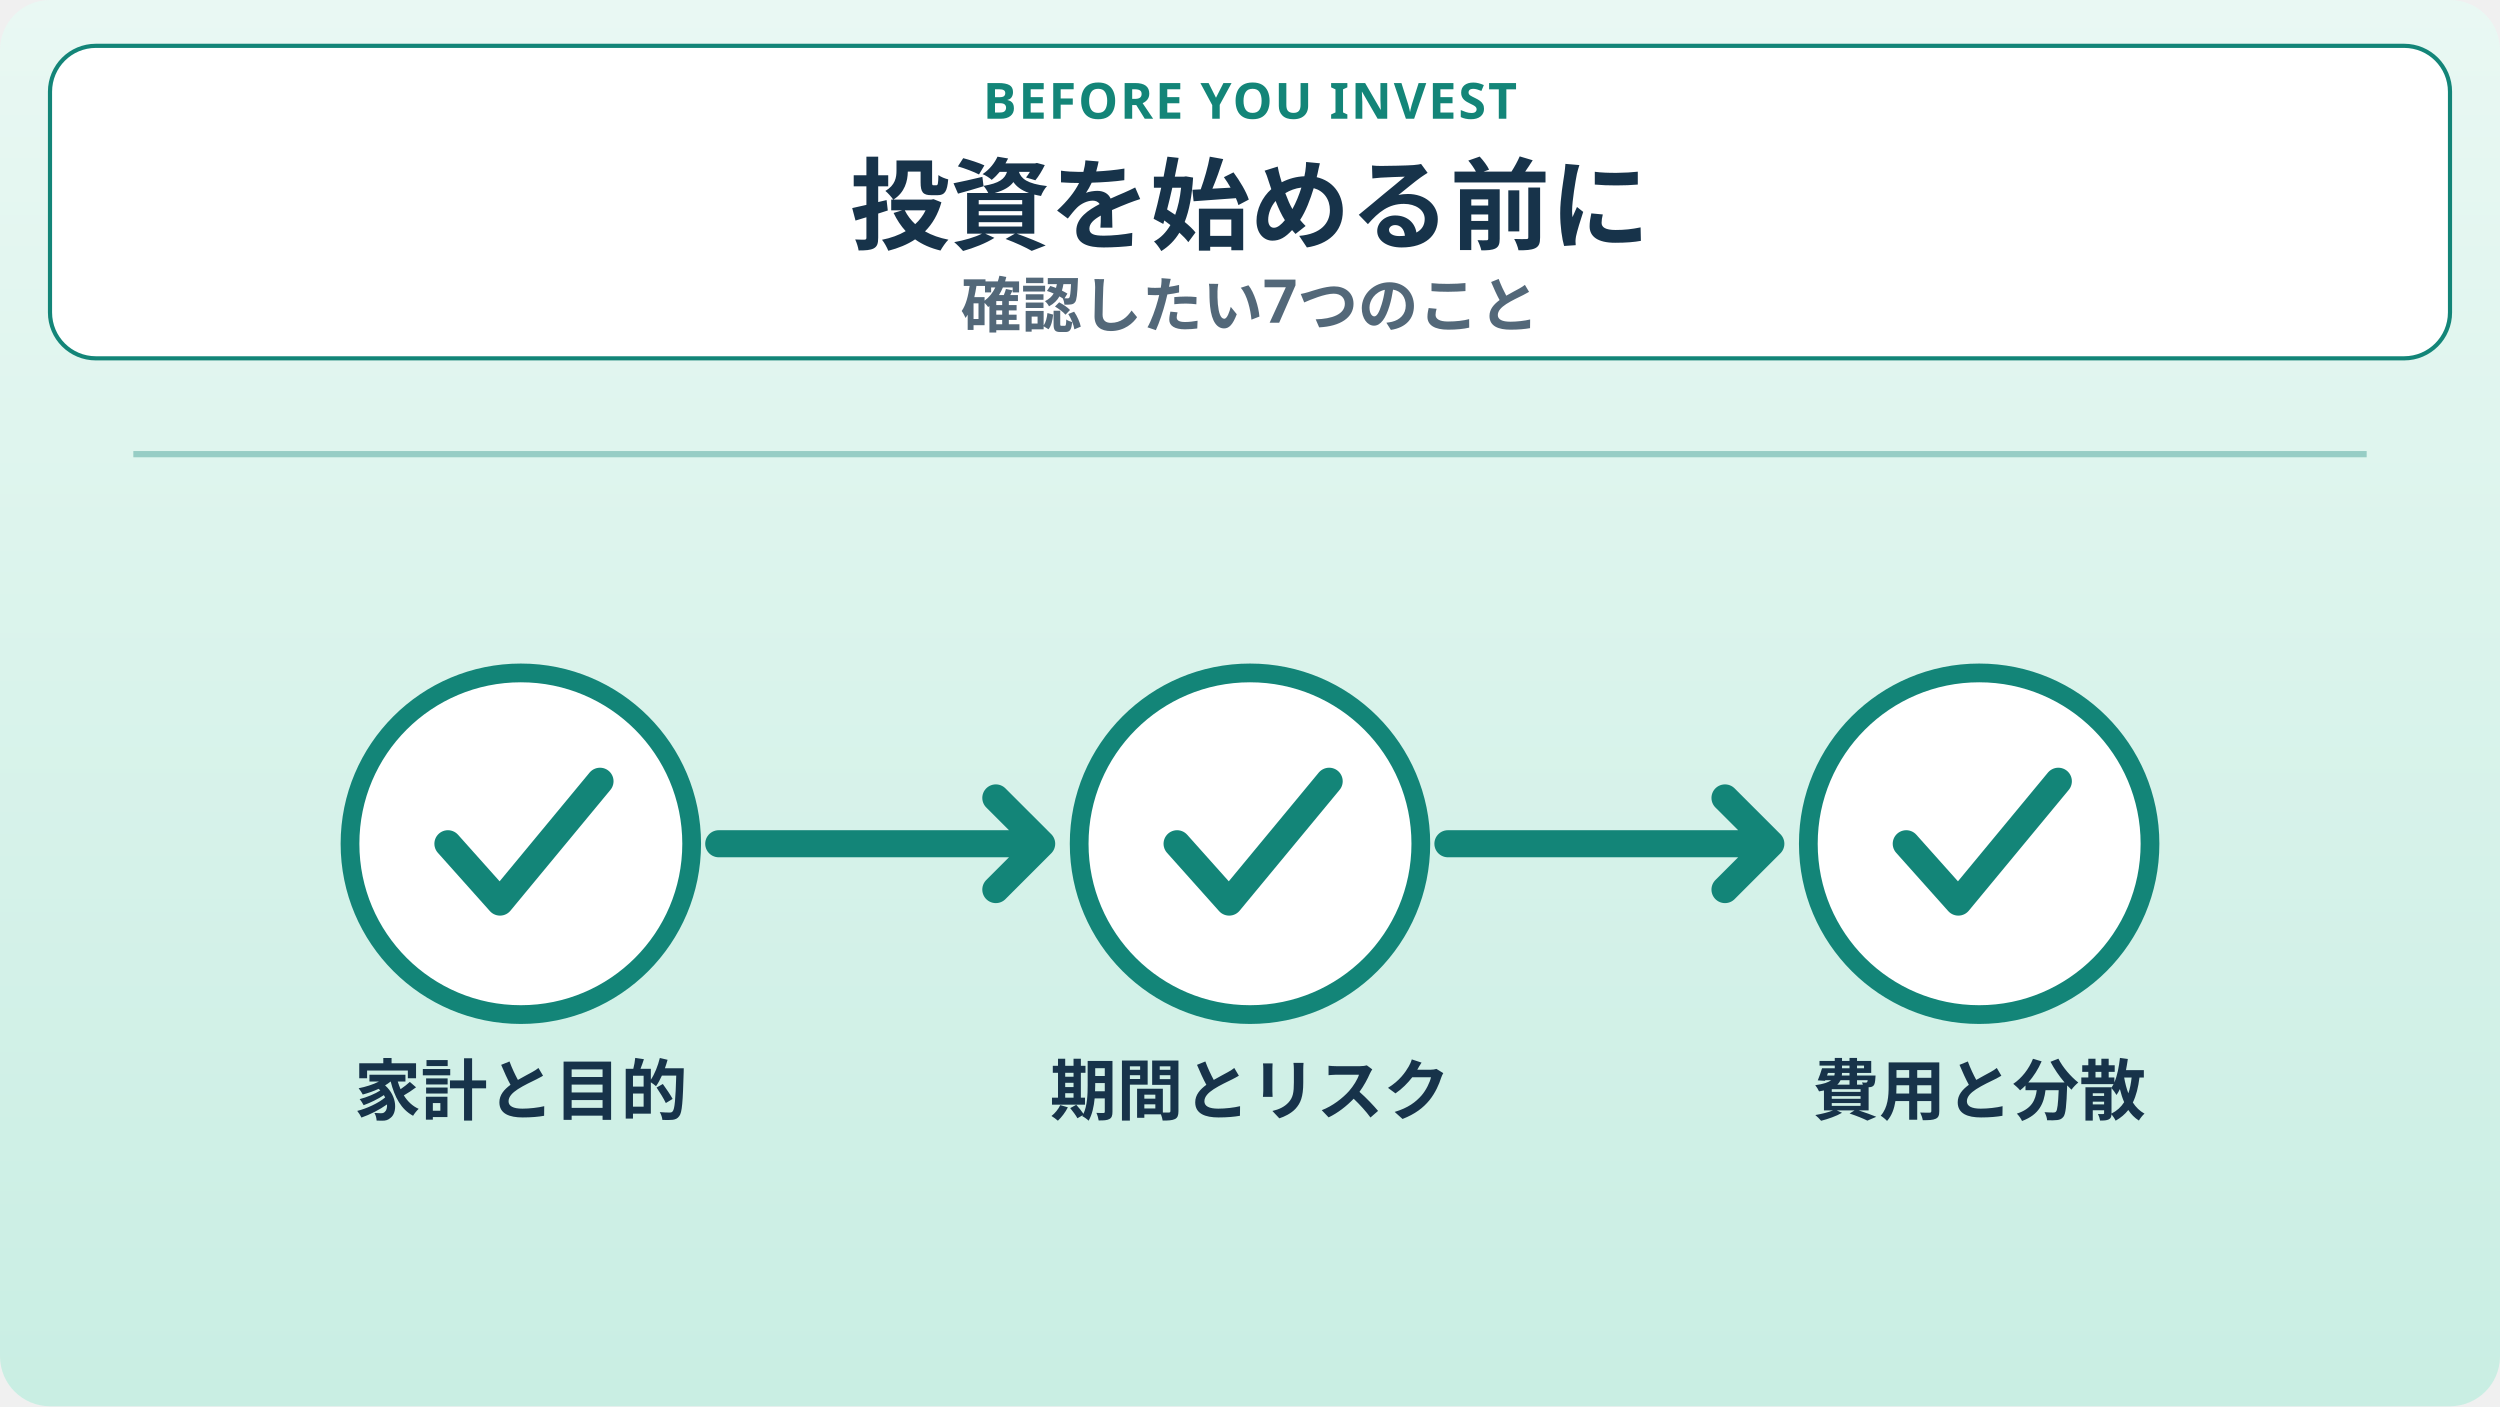
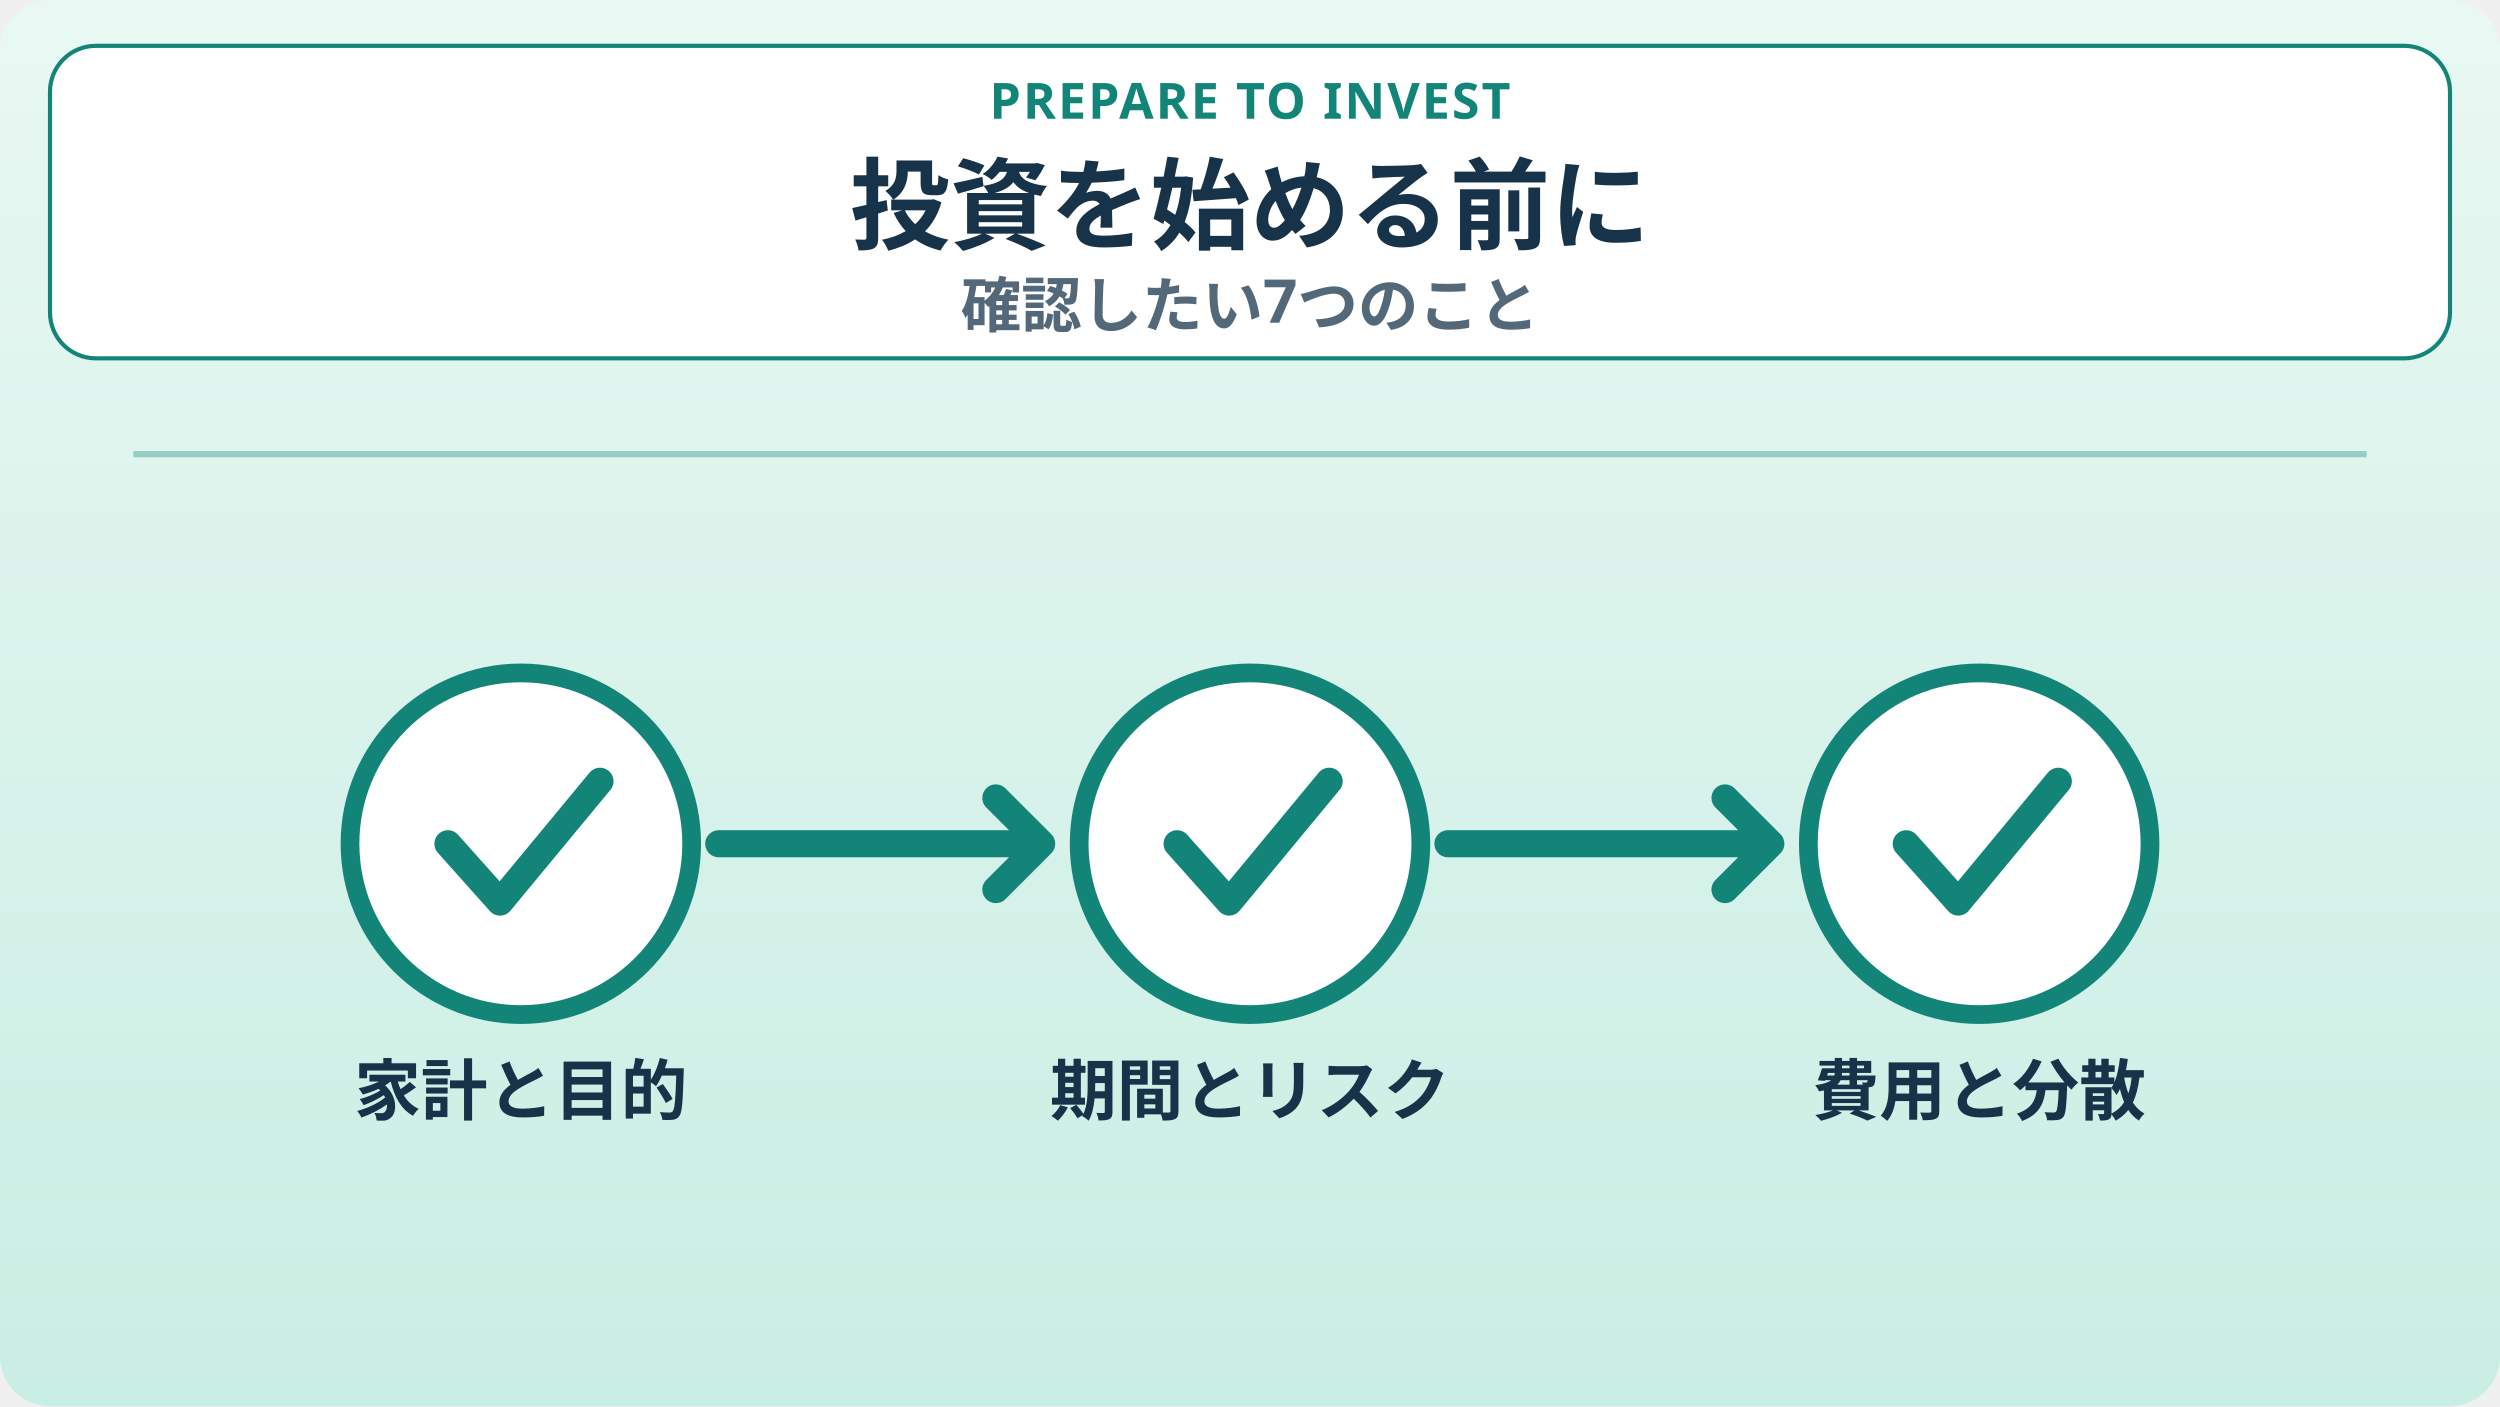
<svg xmlns="http://www.w3.org/2000/svg" width="1200" height="675" viewBox="0 0 1200 675" role="img" aria-label="投資を始める前に確認したい7つのこと">
  <defs>
    <linearGradient id="bg" x1="0" y1="0" x2="0" y2="1">
      <stop stop-color="#e9f8f3" />
      <stop offset="1" stop-color="#c9eee3" />
    </linearGradient>
  </defs>
  <rect width="1200" height="675" rx="24" fill="url(#bg)" />
  <rect x="24" y="22" width="1152" height="150" rx="22" fill="#fff" stroke="#138578" stroke-width="2" />
-   <text x="600" y="57" text-anchor="middle" font-family="sans-serif" font-size="24" font-weight="800" letter-spacing="1" fill="#138578">BEFORE YOU INVEST</text>
+   <text x="600" y="57" text-anchor="middle" font-family="sans-serif" font-size="24" font-weight="800" letter-spacing="1" fill="#138578">PREPARE TO INVEST</text>
  <text x="600" y="116" text-anchor="middle" font-family="sans-serif" font-size="48" font-weight="800" fill="#17334a">投資を始める前に</text>
  <text x="600" y="157" text-anchor="middle" font-family="sans-serif" font-size="29" font-weight="650" fill="#536879">確認したい7つのこと</text>
  <path d="M64 218H1136" stroke="#138578" stroke-opacity=".35" stroke-width="3" />
  <g fill="#fff" stroke="#138578" stroke-width="9">
    <circle cx="250" cy="405" r="82" />
    <circle cx="600" cy="405" r="82" />
    <circle cx="950" cy="405" r="82" />
  </g>
  <g fill="none" stroke="#138578" stroke-width="13" stroke-linecap="round" stroke-linejoin="round">
    <path d="M215 405l25 28 48-58" />
    <path d="M565 405l25 28 48-58" />
    <path d="M915 405l25 28 48-58" />
    <path d="M345 405h155m-22-22 22 22-22 22M695 405h155m-22-22 22 22-22 22" />
  </g>
  <g font-family="sans-serif" font-size="32" font-weight="800" fill="#17334a" text-anchor="middle">
    <text x="250" y="535">家計と目的</text>
    <text x="600" y="535">期間とリスク</text>
    <text x="950" y="535">費用と分散</text>
  </g>
</svg>
